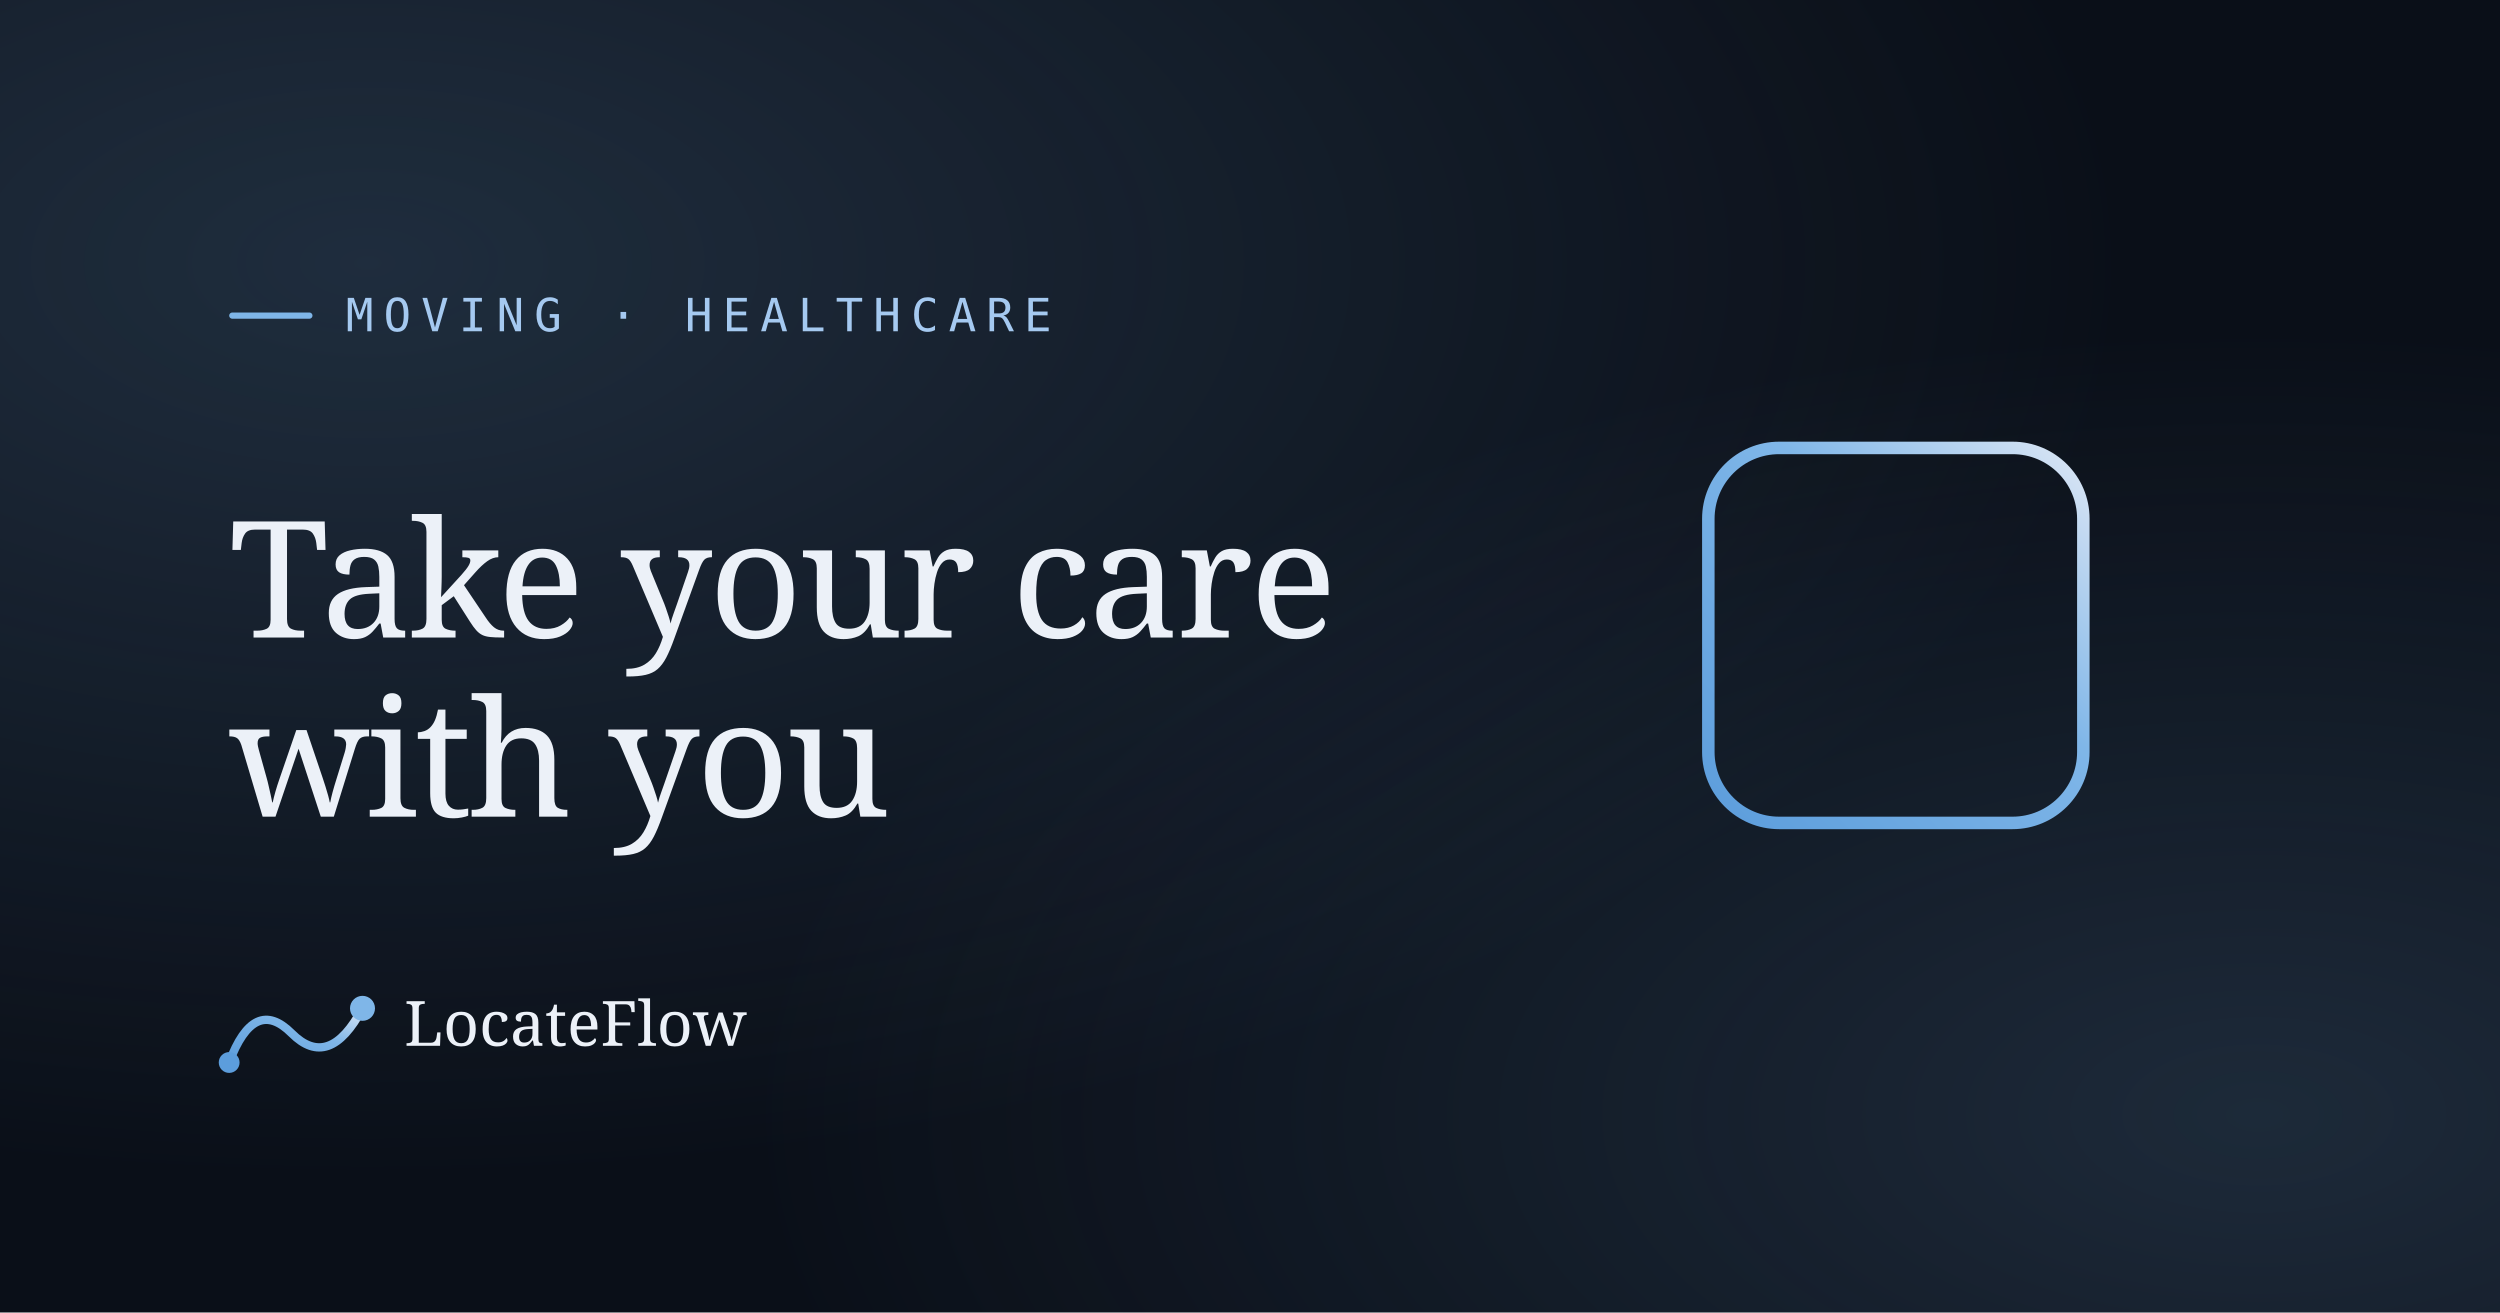
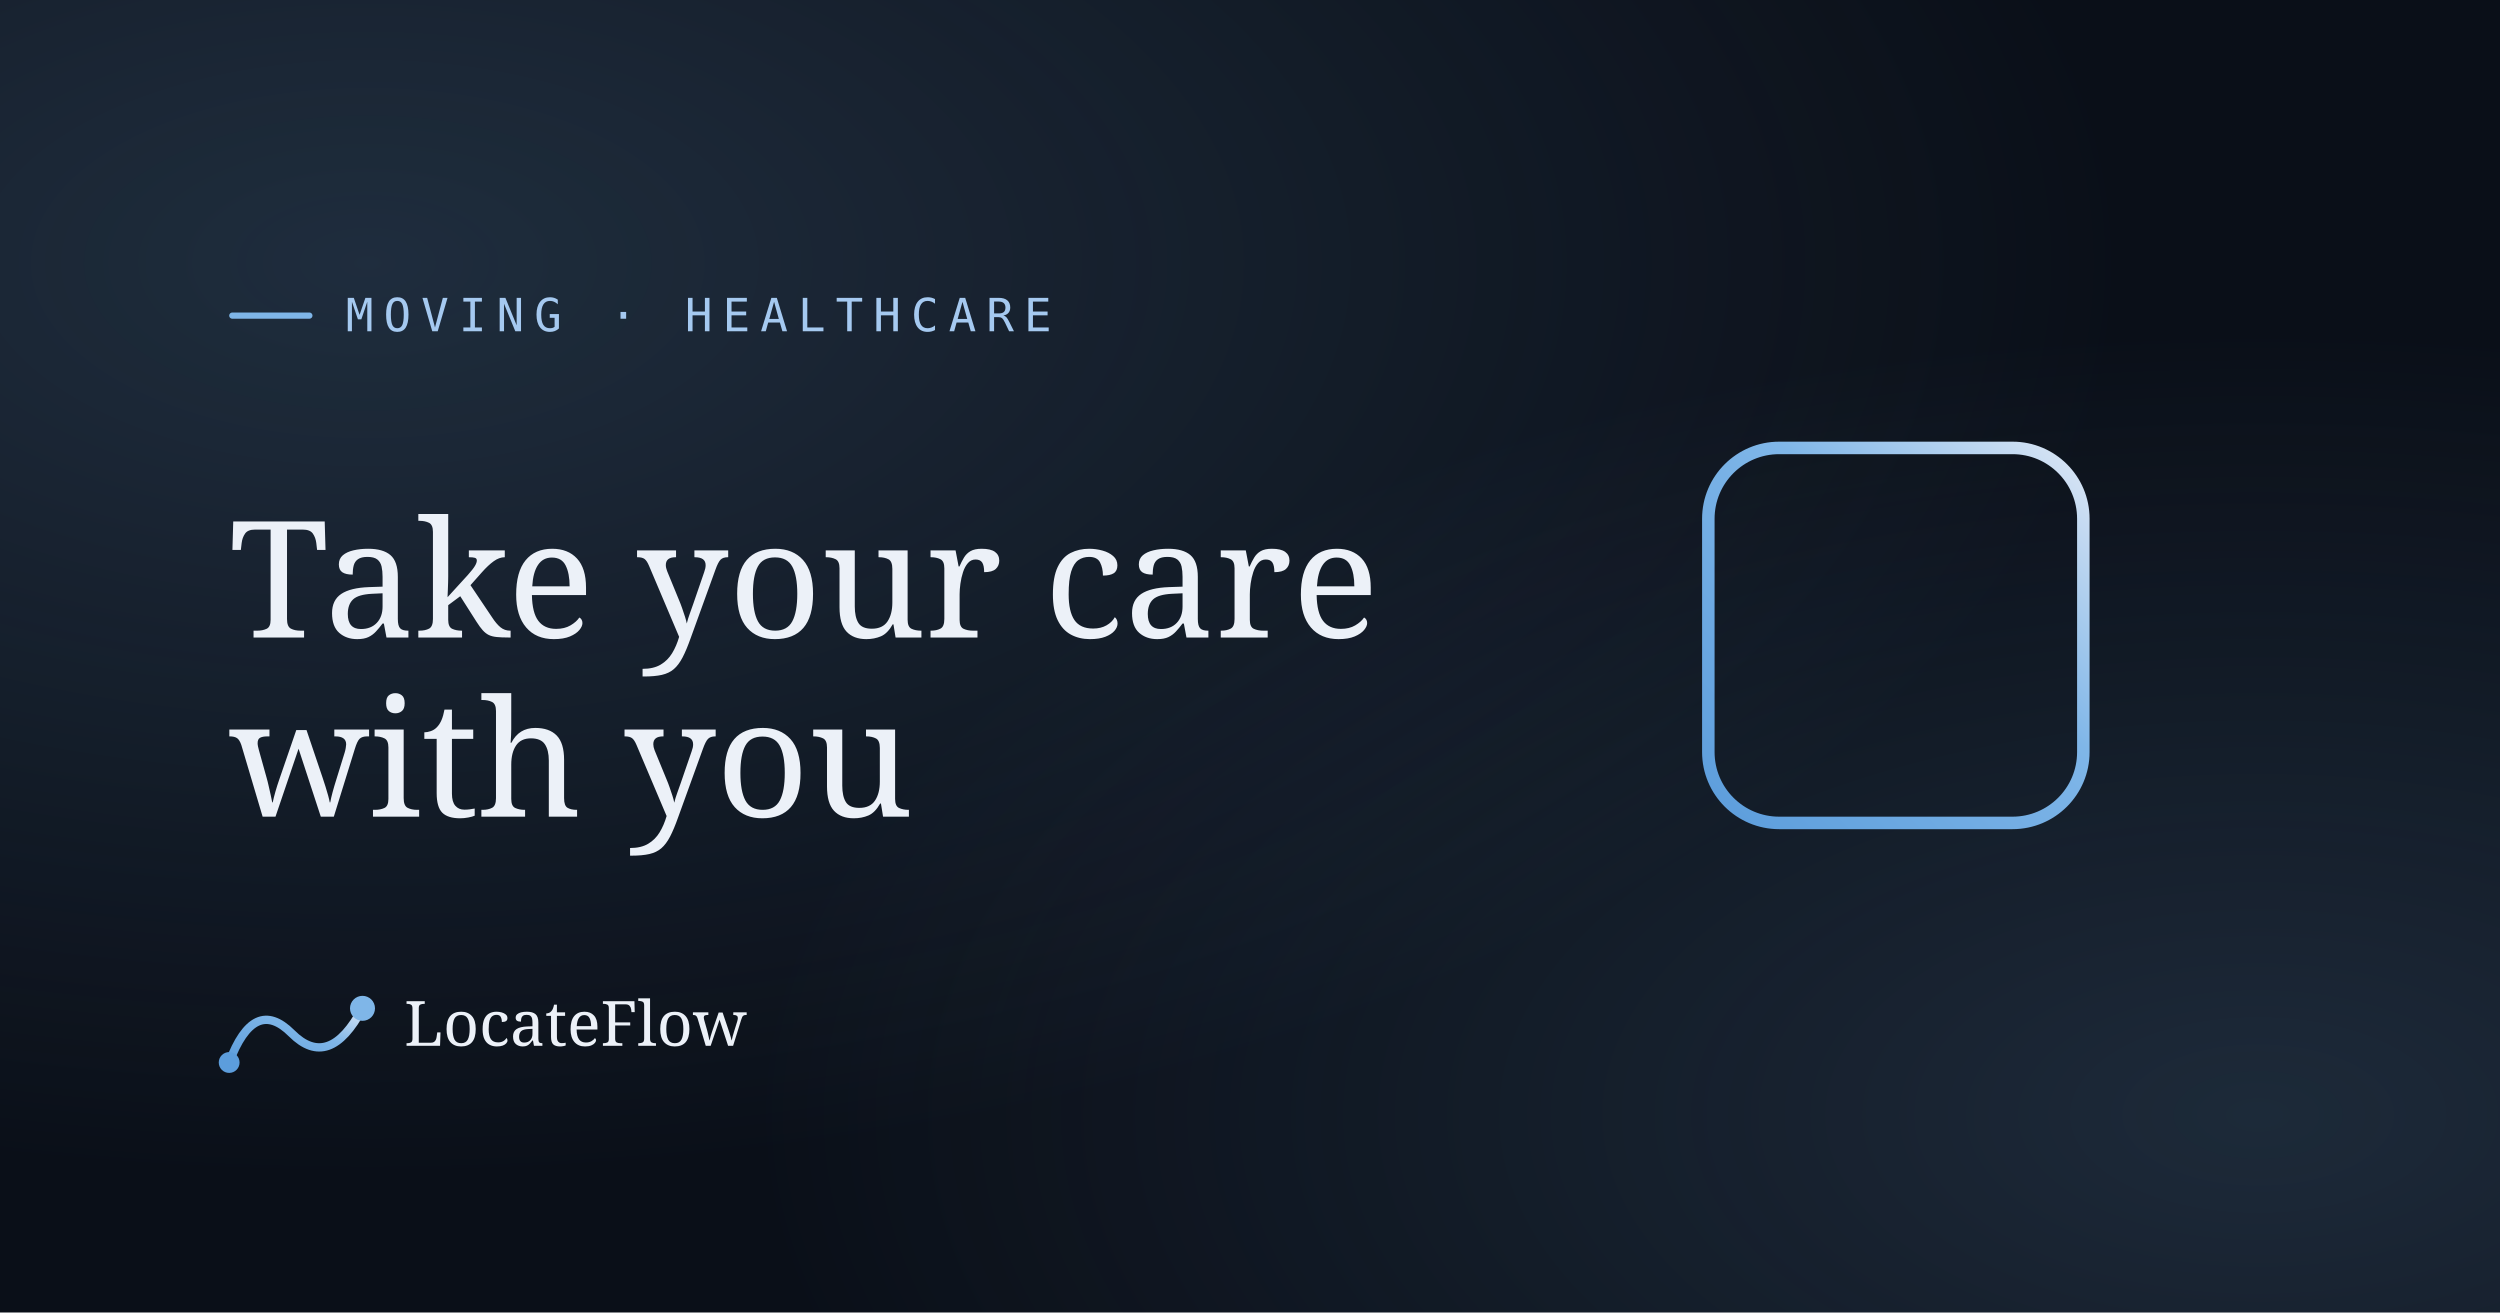
<svg xmlns="http://www.w3.org/2000/svg" viewBox="0 0 1200 630" fill="none" role="img" aria-label="Transferring healthcare when you move">
  <defs>
    <linearGradient id="flow" x1="0" y1="1" x2="1" y2="0">
      <stop offset="0%" stop-color="#5C9DDC" />
      <stop offset="60%" stop-color="#7FB6E8" />
      <stop offset="100%" stop-color="#DDE7F5" />
    </linearGradient>
    <radialGradient id="tr" cx="0.15" cy="0.2" r="0.7">
      <stop offset="0%" stop-color="#7FB6E8" stop-opacity="0.18" />
      <stop offset="100%" stop-color="#7FB6E8" stop-opacity="0" />
    </radialGradient>
    <radialGradient id="br" cx="0.9" cy="0.85" r="0.6">
      <stop offset="0%" stop-color="#7FB6E8" stop-opacity="0.16" />
      <stop offset="100%" stop-color="#7FB6E8" stop-opacity="0" />
    </radialGradient>
  </defs>
  <rect width="1200" height="630" fill="#0A0F18" />
  <rect width="1200" height="630" fill="url(#tr)" />
  <rect width="1200" height="630" fill="url(#br)" />
  <rect x="110" y="150" width="40" height="3" rx="1.5" fill="#7FB6E8" />
  <text x="166" y="159" font-family="'Geist Mono', ui-monospace, monospace" font-size="22" letter-spacing="0.22em" fill="#A5C9F0">MOVING · HEALTHCARE</text>
-   <text x="110" y="306" font-family="Fraunces, Georgia, serif" font-size="78" font-weight="500" fill="#ECF1F8" letter-spacing="-0.02em">Take your care</text>
-   <text x="110" y="392" font-family="Fraunces, Georgia, serif" font-size="78" font-weight="500" fill="#ECF1F8" letter-spacing="-0.02em">with you</text>
+   <text x="110" y="306" font-family="Fraunces, Georgia, serif" font-size="78" font-weight="500" fill="#ECF1F8" letter-spacing="0">Take your care</text>
+   <text x="110" y="392" font-family="Fraunces, Georgia, serif" font-size="78" font-weight="500" fill="#ECF1F8" letter-spacing="0">with you</text>
  <g transform="translate(820,215)" stroke="url(#flow)" stroke-width="6" stroke-linecap="round" stroke-linejoin="round">
    <rect x="0" y="0" width="180" height="180" rx="34" />
    <path d="M90 42 V 138" stroke-width="18" />
    <path d="M42 90 H 138" stroke-width="18" />
  </g>
  <g transform="translate(110,470)">
    <path d="M0 40 Q 12 8, 30 26 T 64 14" stroke="url(#flow)" stroke-width="4" fill="none" stroke-linecap="round" />
    <circle cx="0" cy="40" r="5" fill="#5C9DDC" />
    <circle cx="64" cy="14" r="6" fill="#7FB6E8" />
    <text x="84" y="32" font-family="Fraunces, Georgia, serif" font-size="30" fill="#ECF1F8">LocateFlow</text>
  </g>
</svg>
